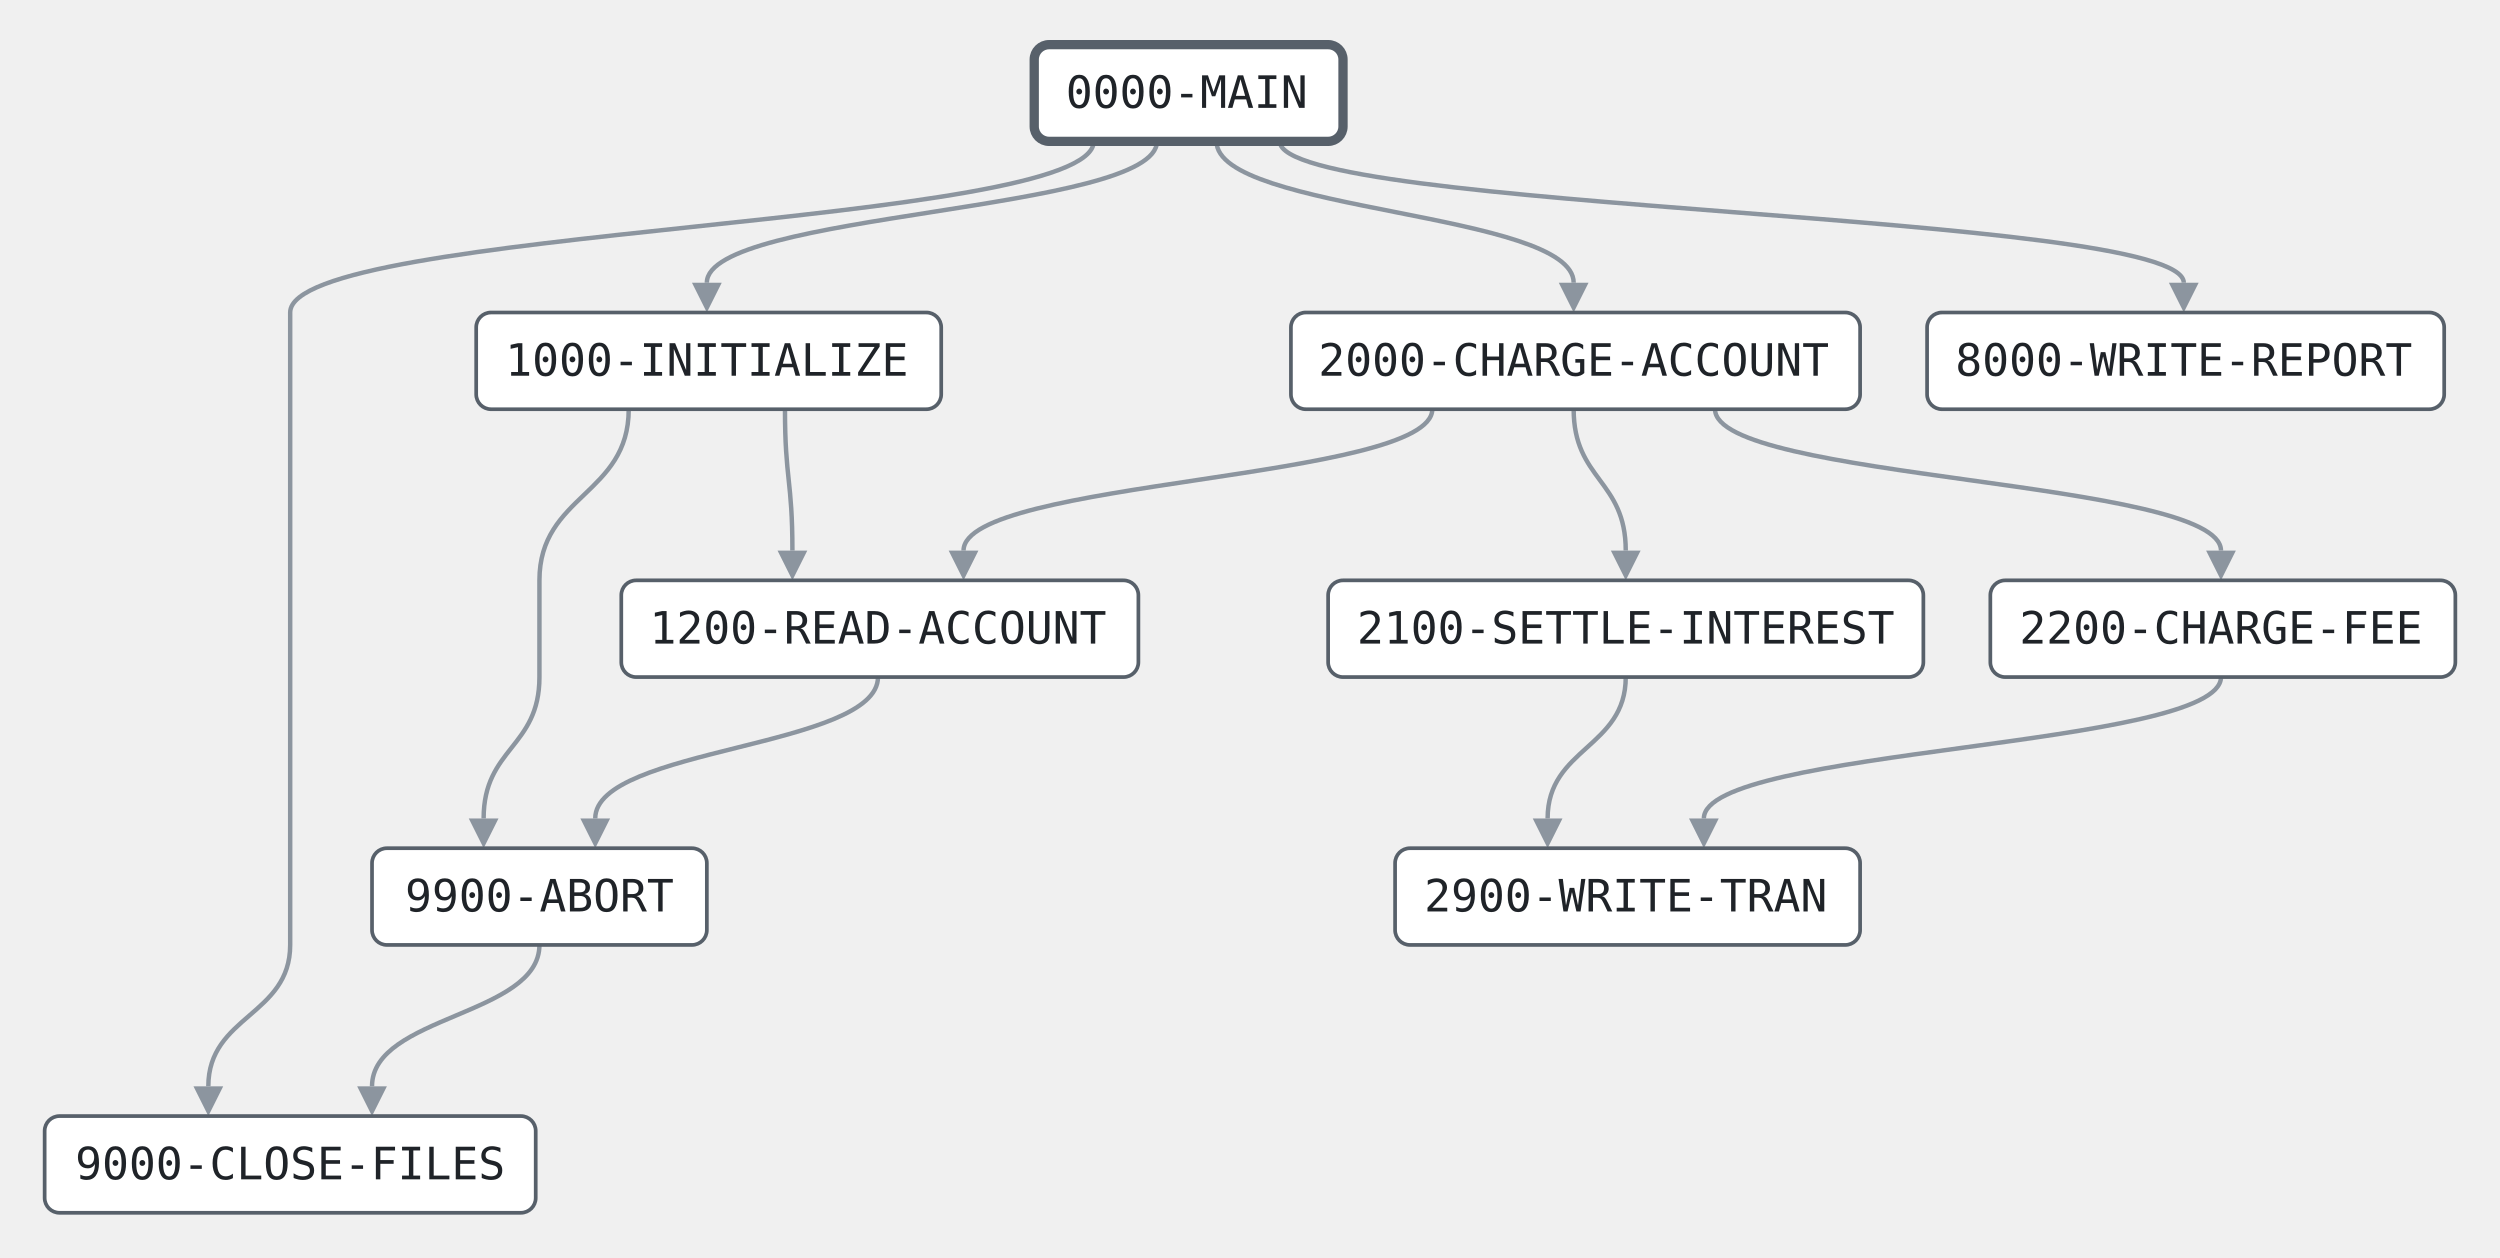
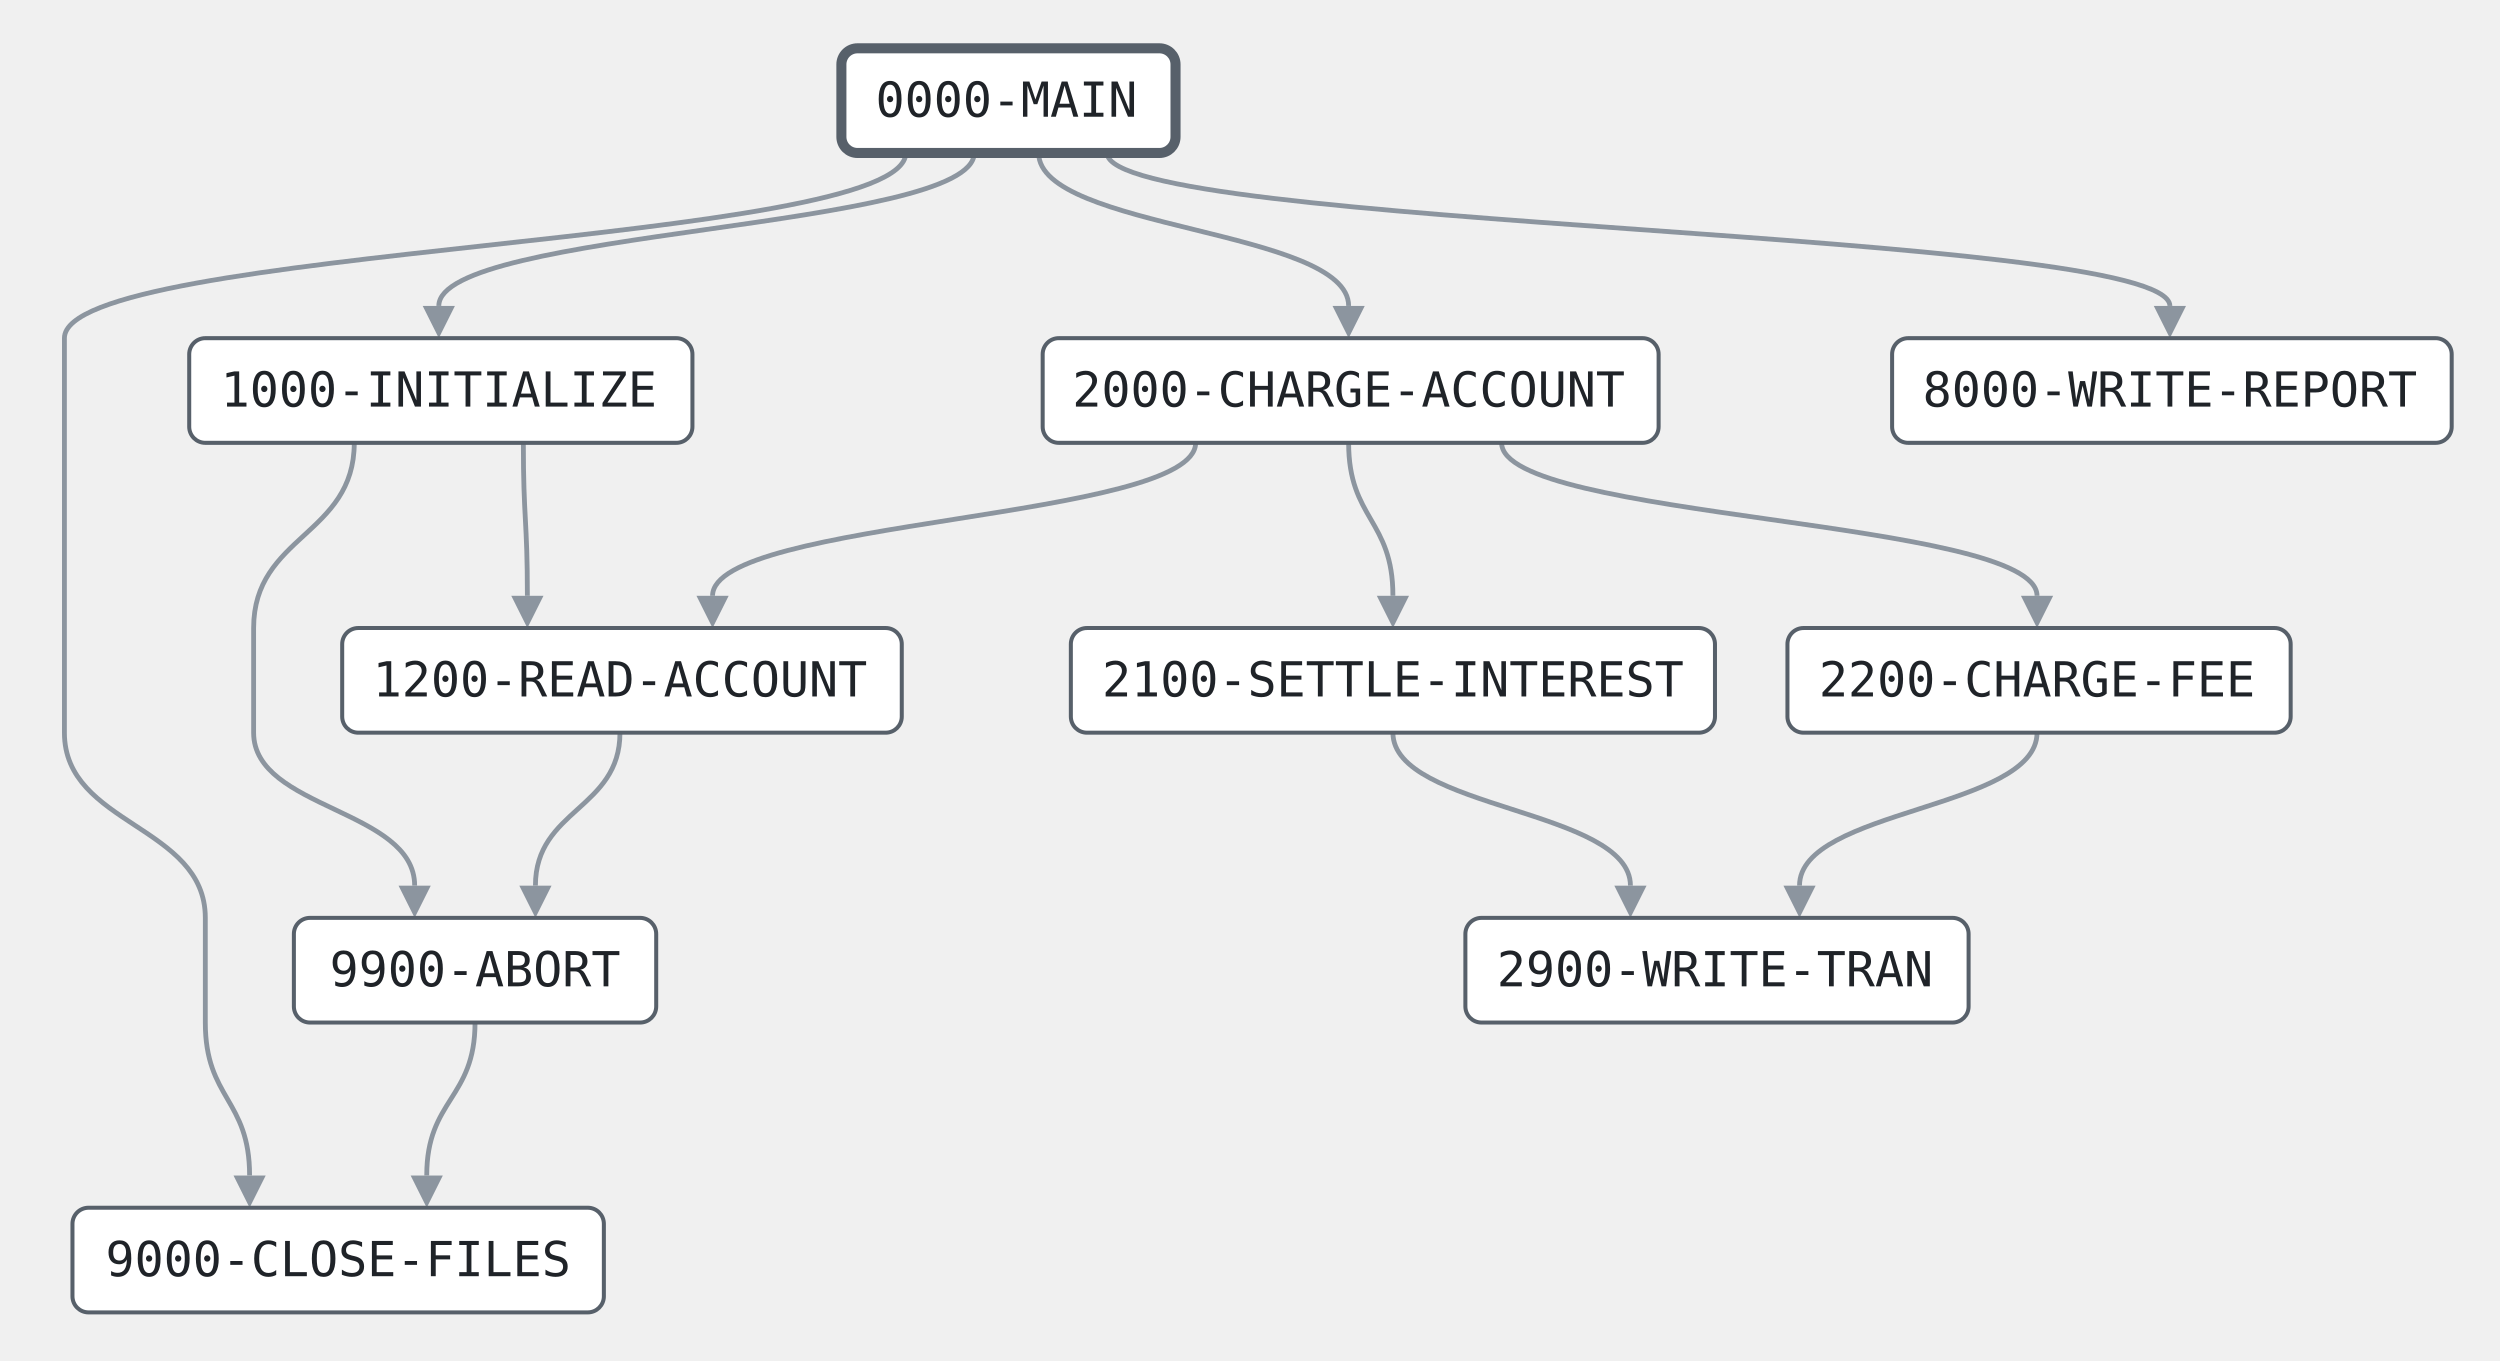
- <svg xmlns="http://www.w3.org/2000/svg" width="672" height="338" viewBox="0 0 672 338" font-family="ui-monospace, SFMono-Regular, Menlo, Consolas, monospace" font-size="12">
+ <svg xmlns="http://www.w3.org/2000/svg" width="621" height="338" viewBox="0 0 621 338" font-family="ui-monospace, SFMono-Regular, Menlo, Consolas, monospace" font-size="12">
  <style>
.box { fill: #ffffff; stroke: #57606a; stroke-width: 1 }
.box.emphasis { stroke-width: 2.5 }
.label { fill: #1f2328 }
.edge { fill: none; stroke: #8c959f; stroke-width: 1.2 }
.edge.dashed { stroke-dasharray: 4 3 }
.edge.dotted { stroke-dasharray: 1 3 }
.head { fill: #8c959f }
@media (prefers-color-scheme: dark) {
  .box { fill: #161b22; stroke: #8b949e }
  .label { fill: #e6edf3 }
  .edge { stroke: #6e7681 }
  .head { fill: #6e7681 }
}
</style>
  <defs>
    <marker id="arrow" viewBox="0 0 8 8" refX="0" refY="4" markerUnits="userSpaceOnUse" markerWidth="8" markerHeight="8" orient="auto-start-reverse">
      <path class="head" d="M0,0 L8,4 L0,8 z" />
    </marker>
  </defs>
-   <path class="edge" d="M311,38 C311,57 190,57 190,76" marker-end="url(#arrow)" />
-   <path class="edge" d="M327,38 C327,57 423,57 423,76" marker-end="url(#arrow)" />
-   <path class="edge" d="M344,38 C344,57 587,57 587,76" marker-end="url(#arrow)" />
-   <path class="edge" d="M294,38 C294,61 78,61 78,84 L78,110 C78,133 78,133 78,156 L78,182 C78,205 78,205 78,228 L78,254 C78,273 56,273 56,292" marker-end="url(#arrow)" />
-   <path class="edge" d="M169,110 C169,133 145,133 145,156 L145,182 C145,201 130,201 130,220" marker-end="url(#arrow)" />
-   <path class="edge" d="M211,110 C211,129 213,129 213,148" marker-end="url(#arrow)" />
-   <path class="edge" d="M236,182 C236,201 160,201 160,220" marker-end="url(#arrow)" />
-   <path class="edge" d="M423,110 C423,129 437,129 437,148" marker-end="url(#arrow)" />
-   <path class="edge" d="M461,110 C461,129 597,129 597,148" marker-end="url(#arrow)" />
-   <path class="edge" d="M385,110 C385,129 259,129 259,148" marker-end="url(#arrow)" />
-   <path class="edge" d="M437,182 C437,201 416,201 416,220" marker-end="url(#arrow)" />
-   <path class="edge" d="M597,182 C597,201 458,201 458,220" marker-end="url(#arrow)" />
-   <path class="edge" d="M145,254 C145,273 100,273 100,292" marker-end="url(#arrow)" />
+   <path class="edge" d="M242,38 C242,57 109,57 109,76" marker-end="url(#arrow)" />
+   <path class="edge" d="M258,38 C258,57 335,57 335,76" marker-end="url(#arrow)" />
+   <path class="edge" d="M275,38 C275,57 539,57 539,76" marker-end="url(#arrow)" />
+   <path class="edge" d="M225,38 C225,61 16,61 16,84 L16,110 C16,133 16,133 16,156 L16,182 C16,205 51,205 51,228 L51,254 C51,273 62,273 62,292" marker-end="url(#arrow)" />
+   <path class="edge" d="M88,110 C88,133 63,133 63,156 L63,182 C63,201 103,201 103,220" marker-end="url(#arrow)" />
+   <path class="edge" d="M130,110 C130,129 131,129 131,148" marker-end="url(#arrow)" />
+   <path class="edge" d="M154,182 C154,201 133,201 133,220" marker-end="url(#arrow)" />
+   <path class="edge" d="M335,110 C335,129 346,129 346,148" marker-end="url(#arrow)" />
+   <path class="edge" d="M373,110 C373,129 506,129 506,148" marker-end="url(#arrow)" />
+   <path class="edge" d="M297,110 C297,129 177,129 177,148" marker-end="url(#arrow)" />
+   <path class="edge" d="M346,182 C346,201 405,201 405,220" marker-end="url(#arrow)" />
+   <path class="edge" d="M506,182 C506,201 447,201 447,220" marker-end="url(#arrow)" />
+   <path class="edge" d="M118,254 C118,273 106,273 106,292" marker-end="url(#arrow)" />
  <a href="../../../pangaea/programs/MONCHG.cbl#L111">
-     <rect class="box emphasis" x="278" y="12" width="83" height="26" rx="4" />
-     <text class="label" x="319" y="29" text-anchor="middle">0000-MAIN</text>
+     <rect class="box emphasis" x="209" y="12" width="83" height="26" rx="4" />
+     <text class="label" x="250" y="29" text-anchor="middle">0000-MAIN</text>
  </a>
  <a href="../../../pangaea/programs/MONCHG.cbl#L122">
-     <rect class="box" x="128" y="84" width="125" height="26" rx="4" />
-     <text class="label" x="190" y="101" text-anchor="middle">1000-INITIALIZE</text>
+     <rect class="box" x="47" y="84" width="125" height="26" rx="4" />
+     <text class="label" x="109" y="101" text-anchor="middle">1000-INITIALIZE</text>
  </a>
  <a href="../../../pangaea/programs/MONCHG.cbl#L140">
-     <rect class="box" x="167" y="156" width="139" height="26" rx="4" />
-     <text class="label" x="236" y="173" text-anchor="middle">1200-READ-ACCOUNT</text>
+     <rect class="box" x="85" y="156" width="139" height="26" rx="4" />
+     <text class="label" x="154" y="173" text-anchor="middle">1200-READ-ACCOUNT</text>
  </a>
  <a href="../../../pangaea/programs/MONCHG.cbl#L161">
-     <rect class="box" x="347" y="84" width="153" height="26" rx="4" />
-     <text class="label" x="423" y="101" text-anchor="middle">2000-CHARGE-ACCOUNT</text>
+     <rect class="box" x="259" y="84" width="153" height="26" rx="4" />
+     <text class="label" x="335" y="101" text-anchor="middle">2000-CHARGE-ACCOUNT</text>
  </a>
  <a href="../../../pangaea/programs/MONCHG.cbl#L172">
-     <rect class="box" x="357" y="156" width="160" height="26" rx="4" />
-     <text class="label" x="437" y="173" text-anchor="middle">2100-SETTLE-INTEREST</text>
+     <rect class="box" x="266" y="156" width="160" height="26" rx="4" />
+     <text class="label" x="346" y="173" text-anchor="middle">2100-SETTLE-INTEREST</text>
  </a>
  <a href="../../../pangaea/programs/MONCHG.cbl#L194">
-     <rect class="box" x="535" y="156" width="125" height="26" rx="4" />
-     <text class="label" x="597" y="173" text-anchor="middle">2200-CHARGE-FEE</text>
+     <rect class="box" x="444" y="156" width="125" height="26" rx="4" />
+     <text class="label" x="506" y="173" text-anchor="middle">2200-CHARGE-FEE</text>
  </a>
  <a href="../../../pangaea/programs/MONCHG.cbl#L212">
-     <rect class="box" x="375" y="228" width="125" height="26" rx="4" />
-     <text class="label" x="437" y="245" text-anchor="middle">2900-WRITE-TRAN</text>
+     <rect class="box" x="364" y="228" width="125" height="26" rx="4" />
+     <text class="label" x="426" y="245" text-anchor="middle">2900-WRITE-TRAN</text>
  </a>
  <a href="../../../pangaea/programs/MONCHG.cbl#L220">
-     <rect class="box" x="518" y="84" width="139" height="26" rx="4" />
-     <text class="label" x="587" y="101" text-anchor="middle">8000-WRITE-REPORT</text>
+     <rect class="box" x="470" y="84" width="139" height="26" rx="4" />
+     <text class="label" x="539" y="101" text-anchor="middle">8000-WRITE-REPORT</text>
  </a>
  <a href="../../../pangaea/programs/MONCHG.cbl#L262">
-     <rect class="box" x="12" y="300" width="132" height="26" rx="4" />
-     <text class="label" x="78" y="317" text-anchor="middle">9000-CLOSE-FILES</text>
+     <rect class="box" x="18" y="300" width="132" height="26" rx="4" />
+     <text class="label" x="84" y="317" text-anchor="middle">9000-CLOSE-FILES</text>
  </a>
  <a href="../../../pangaea/programs/MONCHG.cbl#L266">
-     <rect class="box" x="100" y="228" width="90" height="26" rx="4" />
-     <text class="label" x="145" y="245" text-anchor="middle">9900-ABORT</text>
+     <rect class="box" x="73" y="228" width="90" height="26" rx="4" />
+     <text class="label" x="118" y="245" text-anchor="middle">9900-ABORT</text>
  </a>
</svg>
